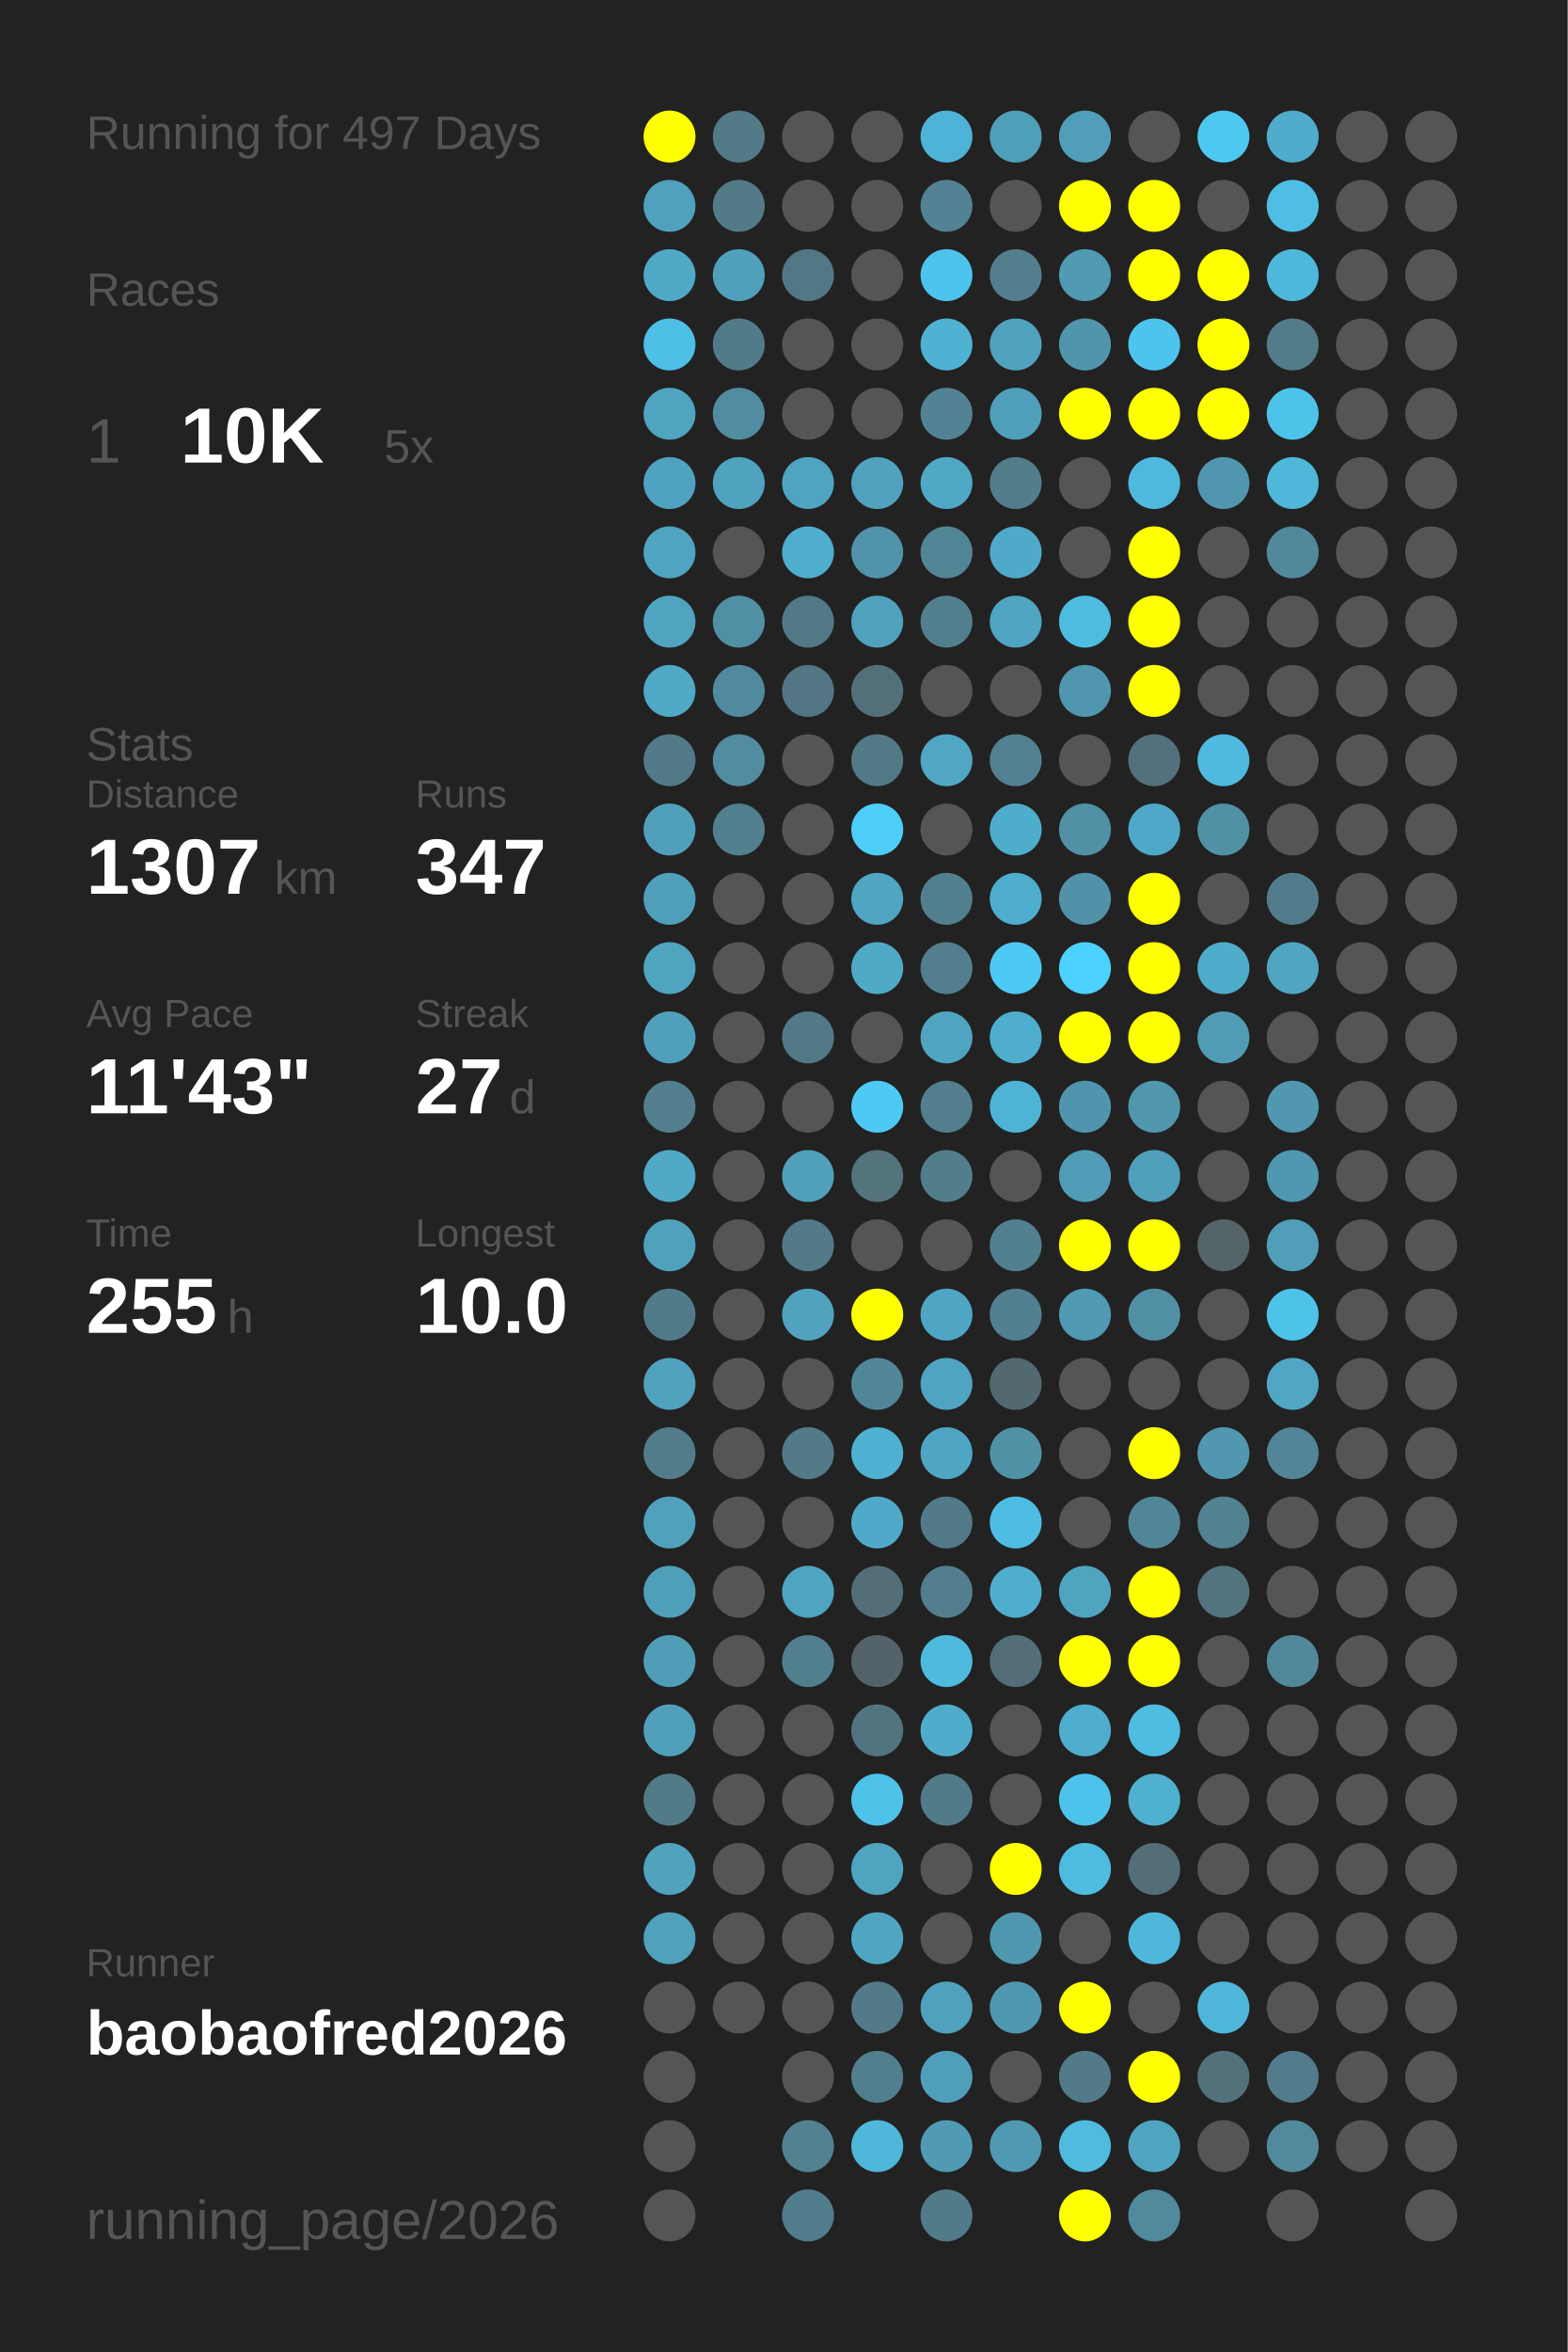
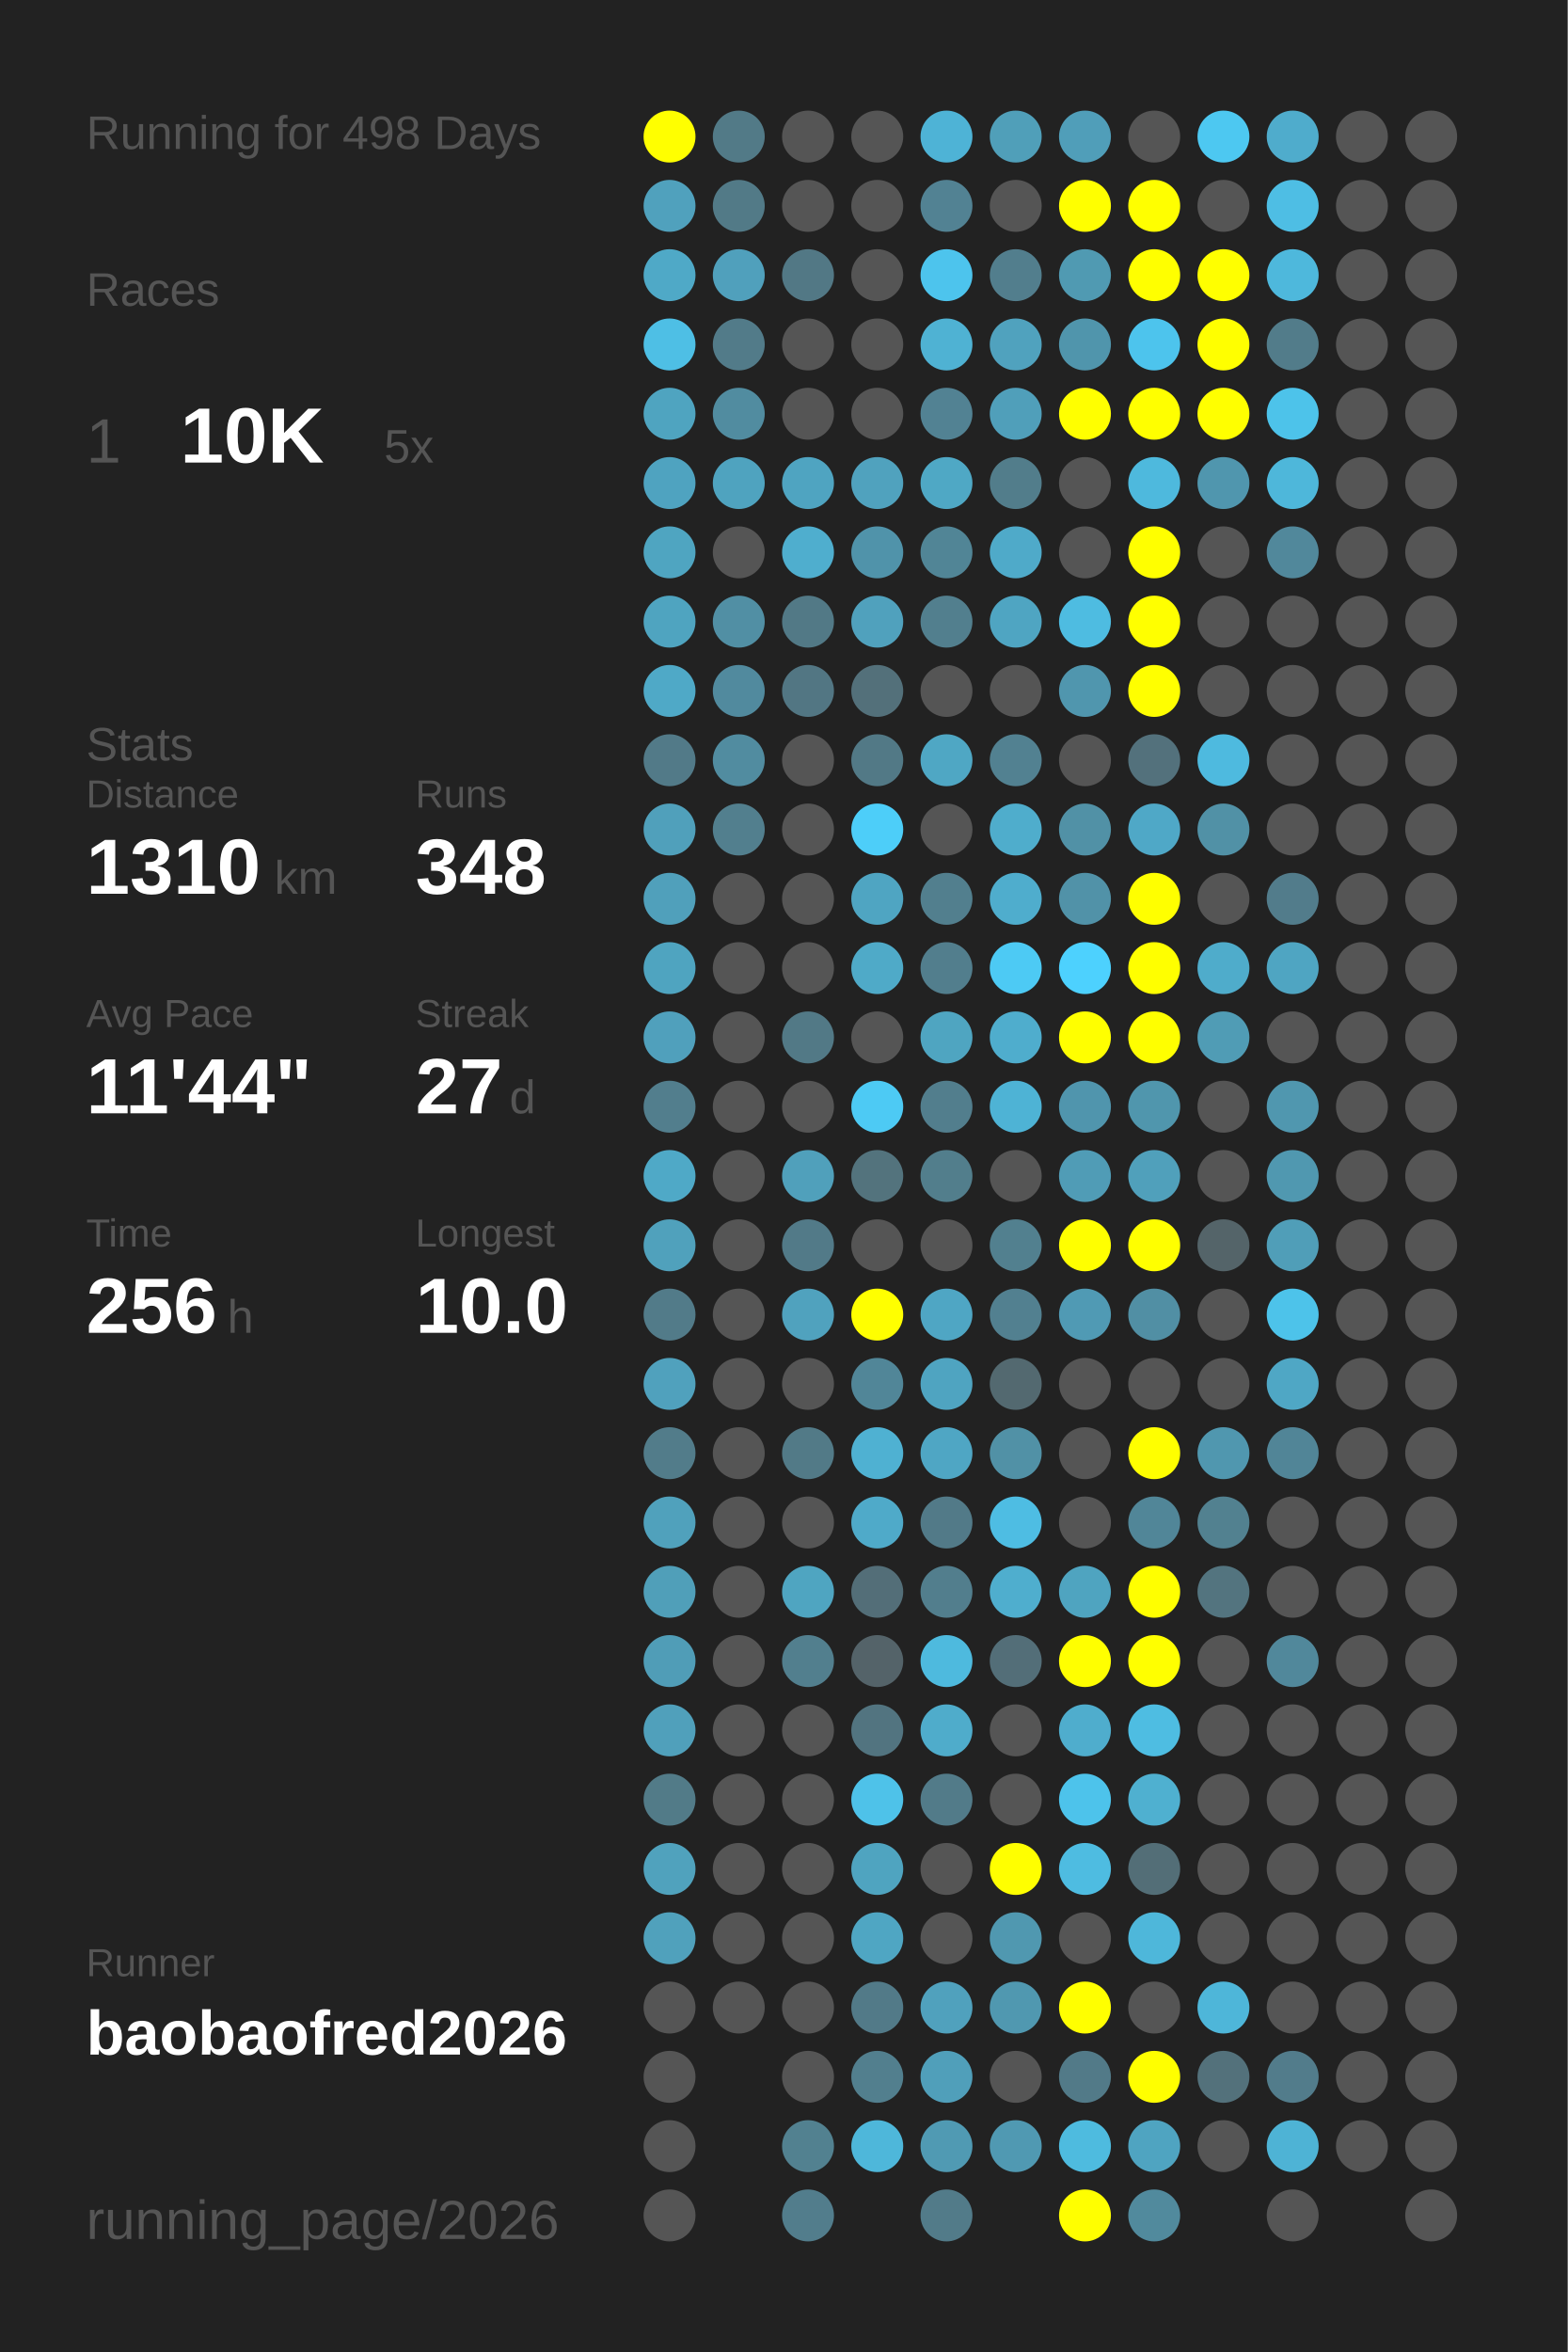
<svg xmlns="http://www.w3.org/2000/svg" baseProfile="full" height="300mm" version="1.1" viewBox="0,0,200,300" width="200mm">
  <defs />
  <rect fill="#222222" height="300" width="200" x="0" y="0" />
-   <text fill="#555555" style="font-size:6px; font-family:Arial;" x="11" y="19">Running for 497 Days</text>
+   <text fill="#555555" style="font-size:6px; font-family:Arial;" x="11" y="19">Running for 498 Days</text>
  <text fill="#555555" style="font-size:6px; font-family:Arial;" x="11" y="39">Races</text>
  <text fill="#555555" style="font-size:8px; font-family:Arial;" x="11" y="59">1</text>
  <text fill="#FFFFFF" style="font-size:10px; font-family:Arial; font-weight:bold;" x="23" y="59">10K</text>
  <text fill="#555555" style="font-size:6px; font-family:Arial;" x="49" y="59">5x</text>
  <text fill="#555555" style="font-size:6px; font-family:Arial;" x="11" y="97">Stats</text>
  <text fill="#555555" style="font-size:5px; font-family:Arial;" x="11" y="103">Distance</text>
-   <text fill="#FFFFFF" style="font-size:10px; font-family:Arial; font-weight:bold;" x="11" y="114">1307</text>
+   <text fill="#FFFFFF" style="font-size:10px; font-family:Arial; font-weight:bold;" x="11" y="114">1310</text>
  <text fill="#555555" style="font-size:6px; font-family:Arial;" x="35" y="114">km</text>
  <text fill="#555555" style="font-size:5px; font-family:Arial;" x="53" y="103">Runs</text>
-   <text fill="#FFFFFF" style="font-size:10px; font-family:Arial; font-weight:bold;" x="53" y="114">347</text>
+   <text fill="#FFFFFF" style="font-size:10px; font-family:Arial; font-weight:bold;" x="53" y="114">348</text>
  <text fill="#555555" style="font-size:5px; font-family:Arial;" x="11" y="131">Avg Pace</text>
-   <text fill="#FFFFFF" style="font-size:10px; font-family:Arial; font-weight:bold;" x="11" y="142">11'43"</text>
+   <text fill="#FFFFFF" style="font-size:10px; font-family:Arial; font-weight:bold;" x="11" y="142">11'44"</text>
  <text fill="#555555" style="font-size:5px; font-family:Arial;" x="53" y="131">Streak</text>
  <text fill="#FFFFFF" style="font-size:10px; font-family:Arial; font-weight:bold;" x="53" y="142">27</text>
  <text fill="#555555" style="font-size:6px; font-family:Arial;" x="65" y="142">d</text>
  <text fill="#555555" style="font-size:5px; font-family:Arial;" x="11" y="159">Time</text>
-   <text fill="#FFFFFF" style="font-size:10px; font-family:Arial; font-weight:bold;" x="11" y="170">255</text>
+   <text fill="#FFFFFF" style="font-size:10px; font-family:Arial; font-weight:bold;" x="11" y="170">256</text>
  <text fill="#555555" style="font-size:6px; font-family:Arial;" x="29" y="170">h</text>
  <text fill="#555555" style="font-size:5px; font-family:Arial;" x="53" y="159">Longest</text>
  <text fill="#FFFFFF" style="font-size:10px; font-family:Arial; font-weight:bold;" x="53" y="170">10.0</text>
  <text fill="#555555" style="font-size:5px; font-family:Arial;" x="11" y="252.065">Runner</text>
  <text fill="#FFFFFF" style="font-size:8px; font-family:Arial; font-weight:bold;" x="11" y="262.065">baobaofred2026</text>
  <text fill="#555555" style="font-size:7px; font-family:Arial;" x="11" y="285.581">running_page/2026</text>
  <circle cx="85.417" cy="17.419" fill="#FFFF00" r="3.312" />
  <circle cx="85.417" cy="26.258" fill="#50a1bd" r="3.312" />
  <circle cx="85.417" cy="35.097" fill="#4fa9c7" r="3.312" />
  <circle cx="85.417" cy="43.935" fill="#4ebfe5" r="3.312" />
  <circle cx="85.417" cy="52.774" fill="#4fa4c0" r="3.312" />
  <circle cx="85.417" cy="61.613" fill="#4fa3c0" r="3.312" />
  <circle cx="85.417" cy="70.452" fill="#4fa5c1" r="3.312" />
  <circle cx="85.417" cy="79.29" fill="#4fa4c0" r="3.312" />
  <circle cx="85.417" cy="88.129" fill="#4fa9c7" r="3.312" />
  <circle cx="85.417" cy="96.968" fill="#527a88" r="3.312" />
  <circle cx="85.417" cy="105.806" fill="#50a0bb" r="3.312" />
  <circle cx="85.417" cy="114.645" fill="#50a0bb" r="3.312" />
  <circle cx="85.417" cy="123.484" fill="#4fa4c0" r="3.312" />
  <circle cx="85.417" cy="132.323" fill="#50a0bc" r="3.312" />
  <circle cx="85.417" cy="141.161" fill="#527e8d" r="3.312" />
  <circle cx="85.417" cy="150" fill="#4fa9c7" r="3.312" />
  <circle cx="85.417" cy="158.839" fill="#50a1bc" r="3.312" />
  <circle cx="85.417" cy="167.677" fill="#527b89" r="3.312" />
  <circle cx="85.417" cy="176.516" fill="#50a1bd" r="3.312" />
  <circle cx="85.417" cy="185.355" fill="#527c8a" r="3.312" />
  <circle cx="85.417" cy="194.194" fill="#50a1bc" r="3.312" />
  <circle cx="85.417" cy="203.032" fill="#509fb9" r="3.312" />
  <circle cx="85.417" cy="211.871" fill="#509db7" r="3.312" />
  <circle cx="85.417" cy="220.71" fill="#50a0bb" r="3.312" />
  <circle cx="85.417" cy="229.548" fill="#527b88" r="3.312" />
  <circle cx="85.417" cy="238.387" fill="#50a2bd" r="3.312" />
  <circle cx="85.417" cy="247.226" fill="#50a1bc" r="3.312" />
  <circle cx="85.417" cy="256.065" fill="#555555" r="3.312" />
  <circle cx="85.417" cy="264.903" fill="#555555" r="3.312" />
  <circle cx="85.417" cy="273.742" fill="#555555" r="3.312" />
  <circle cx="85.417" cy="282.581" fill="#555555" r="3.312" />
  <circle cx="94.25" cy="17.419" fill="#527a87" r="3.312" />
  <circle cx="94.25" cy="26.258" fill="#527a87" r="3.312" />
  <circle cx="94.25" cy="35.097" fill="#50a0bc" r="3.312" />
  <circle cx="94.25" cy="43.935" fill="#527b89" r="3.312" />
  <circle cx="94.25" cy="52.774" fill="#518ca0" r="3.312" />
  <circle cx="94.25" cy="61.613" fill="#4fa3bf" r="3.312" />
  <circle cx="94.25" cy="70.452" fill="#555555" r="3.312" />
  <circle cx="94.25" cy="79.29" fill="#518fa4" r="3.312" />
  <circle cx="94.25" cy="88.129" fill="#518a9e" r="3.312" />
  <circle cx="94.25" cy="96.968" fill="#518ca0" r="3.312" />
  <circle cx="94.25" cy="105.806" fill="#527f8e" r="3.312" />
  <circle cx="94.25" cy="114.645" fill="#555555" r="3.312" />
  <circle cx="94.25" cy="123.484" fill="#555555" r="3.312" />
  <circle cx="94.25" cy="132.323" fill="#555555" r="3.312" />
  <circle cx="94.25" cy="141.161" fill="#555555" r="3.312" />
  <circle cx="94.25" cy="150" fill="#555555" r="3.312" />
  <circle cx="94.25" cy="158.839" fill="#555555" r="3.312" />
  <circle cx="94.25" cy="167.677" fill="#555555" r="3.312" />
  <circle cx="94.25" cy="176.516" fill="#555555" r="3.312" />
  <circle cx="94.25" cy="185.355" fill="#555555" r="3.312" />
  <circle cx="94.25" cy="194.194" fill="#555555" r="3.312" />
  <circle cx="94.25" cy="203.032" fill="#555555" r="3.312" />
  <circle cx="94.25" cy="211.871" fill="#555555" r="3.312" />
  <circle cx="94.25" cy="220.71" fill="#555555" r="3.312" />
  <circle cx="94.25" cy="229.548" fill="#555555" r="3.312" />
  <circle cx="94.25" cy="238.387" fill="#555555" r="3.312" />
  <circle cx="94.25" cy="247.226" fill="#555555" r="3.312" />
  <circle cx="94.25" cy="256.065" fill="#555555" r="3.312" />
  <circle cx="103.083" cy="17.419" fill="#555555" r="3.312" />
  <circle cx="103.083" cy="26.258" fill="#555555" r="3.312" />
  <circle cx="103.083" cy="35.097" fill="#527885" r="3.312" />
  <circle cx="103.083" cy="43.935" fill="#555555" r="3.312" />
  <circle cx="103.083" cy="52.774" fill="#555555" r="3.312" />
  <circle cx="103.083" cy="61.613" fill="#4fa4c1" r="3.312" />
  <circle cx="103.083" cy="70.452" fill="#4faece" r="3.312" />
  <circle cx="103.083" cy="79.29" fill="#527986" r="3.312" />
  <circle cx="103.083" cy="88.129" fill="#527683" r="3.312" />
  <circle cx="103.083" cy="96.968" fill="#555555" r="3.312" />
  <circle cx="103.083" cy="105.806" fill="#555555" r="3.312" />
  <circle cx="103.083" cy="114.645" fill="#555555" r="3.312" />
  <circle cx="103.083" cy="123.484" fill="#555555" r="3.312" />
  <circle cx="103.083" cy="132.323" fill="#527986" r="3.312" />
  <circle cx="103.083" cy="141.161" fill="#555555" r="3.312" />
  <circle cx="103.083" cy="150" fill="#50a0bb" r="3.312" />
  <circle cx="103.083" cy="158.839" fill="#527a88" r="3.312" />
  <circle cx="103.083" cy="167.677" fill="#50a2be" r="3.312" />
  <circle cx="103.083" cy="176.516" fill="#555555" r="3.312" />
  <circle cx="103.083" cy="185.355" fill="#527a87" r="3.312" />
  <circle cx="103.083" cy="194.194" fill="#555555" r="3.312" />
  <circle cx="103.083" cy="203.032" fill="#4fa5c1" r="3.312" />
  <circle cx="103.083" cy="211.871" fill="#527f8e" r="3.312" />
  <circle cx="103.083" cy="220.71" fill="#555555" r="3.312" />
  <circle cx="103.083" cy="229.548" fill="#555555" r="3.312" />
  <circle cx="103.083" cy="238.387" fill="#555555" r="3.312" />
  <circle cx="103.083" cy="247.226" fill="#555555" r="3.312" />
  <circle cx="103.083" cy="256.065" fill="#555555" r="3.312" />
  <circle cx="103.083" cy="264.903" fill="#555555" r="3.312" />
  <circle cx="103.083" cy="273.742" fill="#528190" r="3.312" />
  <circle cx="103.083" cy="282.581" fill="#527d8c" r="3.312" />
  <circle cx="111.917" cy="17.419" fill="#555555" r="3.312" />
  <circle cx="111.917" cy="26.258" fill="#555555" r="3.312" />
  <circle cx="111.917" cy="35.097" fill="#555555" r="3.312" />
  <circle cx="111.917" cy="43.935" fill="#555555" r="3.312" />
  <circle cx="111.917" cy="52.774" fill="#555555" r="3.312" />
  <circle cx="111.917" cy="61.613" fill="#50a2be" r="3.312" />
  <circle cx="111.917" cy="70.452" fill="#5093aa" r="3.312" />
  <circle cx="111.917" cy="79.29" fill="#50a1bd" r="3.312" />
  <circle cx="111.917" cy="88.129" fill="#53707a" r="3.312" />
  <circle cx="111.917" cy="96.968" fill="#527986" r="3.312" />
  <circle cx="111.917" cy="105.806" fill="#4dcef9" r="3.312" />
  <circle cx="111.917" cy="114.645" fill="#4fa5c2" r="3.312" />
  <circle cx="111.917" cy="123.484" fill="#4faac8" r="3.312" />
  <circle cx="111.917" cy="132.323" fill="#555555" r="3.312" />
  <circle cx="111.917" cy="141.161" fill="#4dcaf4" r="3.312" />
  <circle cx="111.917" cy="150" fill="#53737d" r="3.312" />
  <circle cx="111.917" cy="158.839" fill="#555555" r="3.312" />
  <circle cx="111.917" cy="167.677" fill="#FFFF00" r="3.312" />
  <circle cx="111.917" cy="176.516" fill="#518698" r="3.312" />
  <circle cx="111.917" cy="185.355" fill="#4fb1d2" r="3.312" />
  <circle cx="111.917" cy="194.194" fill="#4faac9" r="3.312" />
  <circle cx="111.917" cy="203.032" fill="#536e78" r="3.312" />
  <circle cx="111.917" cy="211.871" fill="#546369" r="3.312" />
  <circle cx="111.917" cy="220.71" fill="#527480" r="3.312" />
  <circle cx="111.917" cy="229.548" fill="#4ec2e9" r="3.312" />
  <circle cx="111.917" cy="238.387" fill="#4fa4c0" r="3.312" />
  <circle cx="111.917" cy="247.226" fill="#4fa6c3" r="3.312" />
  <circle cx="111.917" cy="256.065" fill="#527a88" r="3.312" />
  <circle cx="111.917" cy="264.903" fill="#527f8e" r="3.312" />
  <circle cx="111.917" cy="273.742" fill="#4eb7da" r="3.312" />
  <circle cx="120.75" cy="17.419" fill="#4eb3d6" r="3.312" />
  <circle cx="120.75" cy="26.258" fill="#528293" r="3.312" />
  <circle cx="120.75" cy="35.097" fill="#4dc4ed" r="3.312" />
  <circle cx="120.75" cy="43.935" fill="#4fb2d3" r="3.312" />
  <circle cx="120.75" cy="52.774" fill="#528293" r="3.312" />
  <circle cx="120.75" cy="61.613" fill="#4fa8c5" r="3.312" />
  <circle cx="120.75" cy="70.452" fill="#518596" r="3.312" />
  <circle cx="120.75" cy="79.29" fill="#527f8e" r="3.312" />
  <circle cx="120.75" cy="88.129" fill="#555555" r="3.312" />
  <circle cx="120.75" cy="96.968" fill="#4fa7c4" r="3.312" />
  <circle cx="120.75" cy="105.806" fill="#555555" r="3.312" />
  <circle cx="120.75" cy="114.645" fill="#527f8e" r="3.312" />
  <circle cx="120.75" cy="123.484" fill="#527e8d" r="3.312" />
  <circle cx="120.75" cy="132.323" fill="#4fa5c1" r="3.312" />
  <circle cx="120.75" cy="141.161" fill="#527e8d" r="3.312" />
  <circle cx="120.75" cy="150" fill="#527e8c" r="3.312" />
  <circle cx="120.75" cy="158.839" fill="#555555" r="3.312" />
  <circle cx="120.75" cy="167.677" fill="#4fa6c4" r="3.312" />
  <circle cx="120.75" cy="176.516" fill="#4fa4c1" r="3.312" />
  <circle cx="120.75" cy="185.355" fill="#4fa6c4" r="3.312" />
  <circle cx="120.75" cy="194.194" fill="#527a88" r="3.312" />
  <circle cx="120.75" cy="203.032" fill="#527e8d" r="3.312" />
  <circle cx="120.75" cy="211.871" fill="#4ebade" r="3.312" />
  <circle cx="120.75" cy="220.71" fill="#4faccb" r="3.312" />
  <circle cx="120.75" cy="229.548" fill="#527b89" r="3.312" />
  <circle cx="120.75" cy="238.387" fill="#555555" r="3.312" />
  <circle cx="120.75" cy="247.226" fill="#555555" r="3.312" />
  <circle cx="120.75" cy="256.065" fill="#50a1bd" r="3.312" />
  <circle cx="120.75" cy="264.903" fill="#509fba" r="3.312" />
  <circle cx="120.75" cy="273.742" fill="#509ab3" r="3.312" />
  <circle cx="120.75" cy="282.581" fill="#527b89" r="3.312" />
  <circle cx="129.583" cy="17.419" fill="#509fb9" r="3.312" />
  <circle cx="129.583" cy="26.258" fill="#555555" r="3.312" />
  <circle cx="129.583" cy="35.097" fill="#527e8d" r="3.312" />
  <circle cx="129.583" cy="43.935" fill="#50a2be" r="3.312" />
  <circle cx="129.583" cy="52.774" fill="#509fba" r="3.312" />
  <circle cx="129.583" cy="61.613" fill="#527d8b" r="3.312" />
  <circle cx="129.583" cy="70.452" fill="#4faac9" r="3.312" />
  <circle cx="129.583" cy="79.29" fill="#4fa5c2" r="3.312" />
  <circle cx="129.583" cy="88.129" fill="#555555" r="3.312" />
  <circle cx="129.583" cy="96.968" fill="#528191" r="3.312" />
  <circle cx="129.583" cy="105.806" fill="#4fadcc" r="3.312" />
  <circle cx="129.583" cy="114.645" fill="#4fadcd" r="3.312" />
  <circle cx="129.583" cy="123.484" fill="#4dcaf4" r="3.312" />
  <circle cx="129.583" cy="132.323" fill="#4fadcd" r="3.312" />
  <circle cx="129.583" cy="141.161" fill="#4eb3d5" r="3.312" />
  <circle cx="129.583" cy="150" fill="#555555" r="3.312" />
  <circle cx="129.583" cy="158.839" fill="#52808f" r="3.312" />
  <circle cx="129.583" cy="167.677" fill="#528090" r="3.312" />
  <circle cx="129.583" cy="176.516" fill="#536970" r="3.312" />
  <circle cx="129.583" cy="185.355" fill="#5191a6" r="3.312" />
  <circle cx="129.583" cy="194.194" fill="#4ebde3" r="3.312" />
  <circle cx="129.583" cy="203.032" fill="#4faece" r="3.312" />
  <circle cx="129.583" cy="211.871" fill="#536e78" r="3.312" />
  <circle cx="129.583" cy="220.71" fill="#555555" r="3.312" />
  <circle cx="129.583" cy="229.548" fill="#555555" r="3.312" />
  <circle cx="129.583" cy="238.387" fill="#FFFF00" r="3.312" />
  <circle cx="129.583" cy="247.226" fill="#5098b0" r="3.312" />
  <circle cx="129.583" cy="256.065" fill="#5098b0" r="3.312" />
  <circle cx="129.583" cy="264.903" fill="#555555" r="3.312" />
  <circle cx="129.583" cy="273.742" fill="#5099b2" r="3.312" />
  <circle cx="138.417" cy="17.419" fill="#509eb9" r="3.312" />
  <circle cx="138.417" cy="26.258" fill="#FFFF00" r="3.312" />
  <circle cx="138.417" cy="35.097" fill="#509ab2" r="3.312" />
  <circle cx="138.417" cy="43.935" fill="#5095ac" r="3.312" />
  <circle cx="138.417" cy="52.774" fill="#FFFF00" r="3.312" />
  <circle cx="138.417" cy="61.613" fill="#555555" r="3.312" />
  <circle cx="138.417" cy="70.452" fill="#555555" r="3.312" />
  <circle cx="138.417" cy="79.29" fill="#4ebce1" r="3.312" />
  <circle cx="138.417" cy="88.129" fill="#5096ae" r="3.312" />
  <circle cx="138.417" cy="96.968" fill="#555555" r="3.312" />
  <circle cx="138.417" cy="105.806" fill="#5191a6" r="3.312" />
  <circle cx="138.417" cy="114.645" fill="#5192a8" r="3.312" />
  <circle cx="138.417" cy="123.484" fill="#4dd1fe" r="3.312" />
  <circle cx="138.417" cy="132.323" fill="#FFFF00" r="3.312" />
  <circle cx="138.417" cy="141.161" fill="#5095ad" r="3.312" />
  <circle cx="138.417" cy="150" fill="#509cb6" r="3.312" />
  <circle cx="138.417" cy="158.839" fill="#FFFF00" r="3.312" />
  <circle cx="138.417" cy="167.677" fill="#509ab4" r="3.312" />
  <circle cx="138.417" cy="176.516" fill="#555555" r="3.312" />
  <circle cx="138.417" cy="185.355" fill="#555555" r="3.312" />
  <circle cx="138.417" cy="194.194" fill="#555555" r="3.312" />
  <circle cx="138.417" cy="203.032" fill="#4fa4c0" r="3.312" />
  <circle cx="138.417" cy="211.871" fill="#FFFF00" r="3.312" />
  <circle cx="138.417" cy="220.71" fill="#4fadcd" r="3.312" />
  <circle cx="138.417" cy="229.548" fill="#4dc3eb" r="3.312" />
  <circle cx="138.417" cy="238.387" fill="#4ebce1" r="3.312" />
  <circle cx="138.417" cy="247.226" fill="#555555" r="3.312" />
  <circle cx="138.417" cy="256.065" fill="#FFFF00" r="3.312" />
  <circle cx="138.417" cy="264.903" fill="#527a88" r="3.312" />
  <circle cx="138.417" cy="273.742" fill="#4ebbdf" r="3.312" />
  <circle cx="138.417" cy="282.581" fill="#FFFF00" r="3.312" />
  <circle cx="147.25" cy="17.419" fill="#555555" r="3.312" />
  <circle cx="147.25" cy="26.258" fill="#FFFF00" r="3.312" />
  <circle cx="147.25" cy="35.097" fill="#FFFF00" r="3.312" />
  <circle cx="147.25" cy="43.935" fill="#4dc4ed" r="3.312" />
  <circle cx="147.25" cy="52.774" fill="#FFFF00" r="3.312" />
  <circle cx="147.25" cy="61.613" fill="#4eb9dd" r="3.312" />
  <circle cx="147.25" cy="70.452" fill="#FFFF00" r="3.312" />
  <circle cx="147.25" cy="79.29" fill="#FFFF00" r="3.312" />
  <circle cx="147.25" cy="88.129" fill="#FFFF00" r="3.312" />
  <circle cx="147.25" cy="96.968" fill="#53717c" r="3.312" />
  <circle cx="147.25" cy="105.806" fill="#4fa8c7" r="3.312" />
  <circle cx="147.25" cy="114.645" fill="#FFFF00" r="3.312" />
  <circle cx="147.25" cy="123.484" fill="#FFFF00" r="3.312" />
  <circle cx="147.25" cy="132.323" fill="#FFFF00" r="3.312" />
  <circle cx="147.25" cy="141.161" fill="#5096ad" r="3.312" />
  <circle cx="147.25" cy="150" fill="#50a0bb" r="3.312" />
  <circle cx="147.25" cy="158.839" fill="#FFFF00" r="3.312" />
  <circle cx="147.25" cy="167.677" fill="#518fa4" r="3.312" />
  <circle cx="147.25" cy="176.516" fill="#555555" r="3.312" />
  <circle cx="147.25" cy="185.355" fill="#FFFF00" r="3.312" />
  <circle cx="147.25" cy="194.194" fill="#518698" r="3.312" />
  <circle cx="147.25" cy="203.032" fill="#FFFF00" r="3.312" />
  <circle cx="147.25" cy="211.871" fill="#FFFF00" r="3.312" />
  <circle cx="147.25" cy="220.71" fill="#4ebde2" r="3.312" />
  <circle cx="147.25" cy="229.548" fill="#4fb0d0" r="3.312" />
  <circle cx="147.25" cy="238.387" fill="#536e77" r="3.312" />
  <circle cx="147.25" cy="247.226" fill="#4eb7da" r="3.312" />
  <circle cx="147.25" cy="256.065" fill="#555555" r="3.312" />
  <circle cx="147.25" cy="264.903" fill="#FFFF00" r="3.312" />
  <circle cx="147.25" cy="273.742" fill="#4fa4c1" r="3.312" />
  <circle cx="147.25" cy="282.581" fill="#518a9d" r="3.312" />
  <circle cx="156.083" cy="17.419" fill="#4dc8f1" r="3.312" />
  <circle cx="156.083" cy="26.258" fill="#555555" r="3.312" />
  <circle cx="156.083" cy="35.097" fill="#FFFF00" r="3.312" />
  <circle cx="156.083" cy="43.935" fill="#FFFF00" r="3.312" />
  <circle cx="156.083" cy="52.774" fill="#FFFF00" r="3.312" />
  <circle cx="156.083" cy="61.613" fill="#5096ae" r="3.312" />
  <circle cx="156.083" cy="70.452" fill="#555555" r="3.312" />
  <circle cx="156.083" cy="79.29" fill="#555555" r="3.312" />
  <circle cx="156.083" cy="88.129" fill="#555555" r="3.312" />
  <circle cx="156.083" cy="96.968" fill="#4ebadf" r="3.312" />
  <circle cx="156.083" cy="105.806" fill="#5191a6" r="3.312" />
  <circle cx="156.083" cy="114.645" fill="#555555" r="3.312" />
  <circle cx="156.083" cy="123.484" fill="#4faccb" r="3.312" />
  <circle cx="156.083" cy="132.323" fill="#509cb5" r="3.312" />
  <circle cx="156.083" cy="141.161" fill="#555555" r="3.312" />
  <circle cx="156.083" cy="150" fill="#555555" r="3.312" />
  <circle cx="156.083" cy="158.839" fill="#546469" r="3.312" />
  <circle cx="156.083" cy="167.677" fill="#555555" r="3.312" />
  <circle cx="156.083" cy="176.516" fill="#555555" r="3.312" />
  <circle cx="156.083" cy="185.355" fill="#5097af" r="3.312" />
  <circle cx="156.083" cy="194.194" fill="#528190" r="3.312" />
  <circle cx="156.083" cy="203.032" fill="#53747f" r="3.312" />
  <circle cx="156.083" cy="211.871" fill="#555555" r="3.312" />
  <circle cx="156.083" cy="220.71" fill="#555555" r="3.312" />
  <circle cx="156.083" cy="229.548" fill="#555555" r="3.312" />
  <circle cx="156.083" cy="238.387" fill="#555555" r="3.312" />
  <circle cx="156.083" cy="247.226" fill="#555555" r="3.312" />
  <circle cx="156.083" cy="256.065" fill="#4eb6d9" r="3.312" />
  <circle cx="156.083" cy="264.903" fill="#53717b" r="3.312" />
  <circle cx="156.083" cy="273.742" fill="#555555" r="3.312" />
  <circle cx="164.917" cy="17.419" fill="#4faccc" r="3.312" />
  <circle cx="164.917" cy="26.258" fill="#4ebee4" r="3.312" />
  <circle cx="164.917" cy="35.097" fill="#4eb8dc" r="3.312" />
  <circle cx="164.917" cy="43.935" fill="#527c8a" r="3.312" />
  <circle cx="164.917" cy="52.774" fill="#4dc3ea" r="3.312" />
  <circle cx="164.917" cy="61.613" fill="#4eb7da" r="3.312" />
  <circle cx="164.917" cy="70.452" fill="#51889b" r="3.312" />
  <circle cx="164.917" cy="79.29" fill="#555555" r="3.312" />
  <circle cx="164.917" cy="88.129" fill="#555555" r="3.312" />
  <circle cx="164.917" cy="96.968" fill="#555555" r="3.312" />
  <circle cx="164.917" cy="105.806" fill="#555555" r="3.312" />
  <circle cx="164.917" cy="114.645" fill="#527c8b" r="3.312" />
  <circle cx="164.917" cy="123.484" fill="#4fa5c2" r="3.312" />
  <circle cx="164.917" cy="132.323" fill="#555555" r="3.312" />
  <circle cx="164.917" cy="141.161" fill="#5097af" r="3.312" />
  <circle cx="164.917" cy="150" fill="#5098b0" r="3.312" />
  <circle cx="164.917" cy="158.839" fill="#509eb8" r="3.312" />
  <circle cx="164.917" cy="167.677" fill="#4dc3ea" r="3.312" />
  <circle cx="164.917" cy="176.516" fill="#4fa7c5" r="3.312" />
  <circle cx="164.917" cy="185.355" fill="#518597" r="3.312" />
  <circle cx="164.917" cy="194.194" fill="#555555" r="3.312" />
  <circle cx="164.917" cy="203.032" fill="#555555" r="3.312" />
  <circle cx="164.917" cy="211.871" fill="#51889b" r="3.312" />
  <circle cx="164.917" cy="220.71" fill="#555555" r="3.312" />
  <circle cx="164.917" cy="229.548" fill="#555555" r="3.312" />
  <circle cx="164.917" cy="238.387" fill="#555555" r="3.312" />
  <circle cx="164.917" cy="247.226" fill="#555555" r="3.312" />
  <circle cx="164.917" cy="256.065" fill="#555555" r="3.312" />
  <circle cx="164.917" cy="264.903" fill="#527c8b" r="3.312" />
-   <circle cx="164.917" cy="273.742" fill="#518a9d" r="3.312" />
+   <circle cx="164.917" cy="273.742" fill="#4eb3d5" r="3.312" />
  <circle cx="164.917" cy="282.581" fill="#555555" r="3.312" />
  <circle cx="173.75" cy="17.419" fill="#555555" r="3.312" />
  <circle cx="173.75" cy="26.258" fill="#555555" r="3.312" />
  <circle cx="173.75" cy="35.097" fill="#555555" r="3.312" />
  <circle cx="173.75" cy="43.935" fill="#555555" r="3.312" />
  <circle cx="173.75" cy="52.774" fill="#555555" r="3.312" />
  <circle cx="173.75" cy="61.613" fill="#555555" r="3.312" />
  <circle cx="173.75" cy="70.452" fill="#555555" r="3.312" />
  <circle cx="173.75" cy="79.29" fill="#555555" r="3.312" />
  <circle cx="173.75" cy="88.129" fill="#555555" r="3.312" />
  <circle cx="173.75" cy="96.968" fill="#555555" r="3.312" />
  <circle cx="173.75" cy="105.806" fill="#555555" r="3.312" />
  <circle cx="173.75" cy="114.645" fill="#555555" r="3.312" />
  <circle cx="173.75" cy="123.484" fill="#555555" r="3.312" />
  <circle cx="173.75" cy="132.323" fill="#555555" r="3.312" />
  <circle cx="173.75" cy="141.161" fill="#555555" r="3.312" />
  <circle cx="173.75" cy="150" fill="#555555" r="3.312" />
  <circle cx="173.75" cy="158.839" fill="#555555" r="3.312" />
  <circle cx="173.75" cy="167.677" fill="#555555" r="3.312" />
  <circle cx="173.75" cy="176.516" fill="#555555" r="3.312" />
  <circle cx="173.75" cy="185.355" fill="#555555" r="3.312" />
  <circle cx="173.75" cy="194.194" fill="#555555" r="3.312" />
  <circle cx="173.75" cy="203.032" fill="#555555" r="3.312" />
  <circle cx="173.75" cy="211.871" fill="#555555" r="3.312" />
  <circle cx="173.75" cy="220.71" fill="#555555" r="3.312" />
  <circle cx="173.75" cy="229.548" fill="#555555" r="3.312" />
  <circle cx="173.75" cy="238.387" fill="#555555" r="3.312" />
  <circle cx="173.75" cy="247.226" fill="#555555" r="3.312" />
  <circle cx="173.75" cy="256.065" fill="#555555" r="3.312" />
  <circle cx="173.75" cy="264.903" fill="#555555" r="3.312" />
  <circle cx="173.75" cy="273.742" fill="#555555" r="3.312" />
  <circle cx="182.583" cy="17.419" fill="#555555" r="3.312" />
  <circle cx="182.583" cy="26.258" fill="#555555" r="3.312" />
  <circle cx="182.583" cy="35.097" fill="#555555" r="3.312" />
  <circle cx="182.583" cy="43.935" fill="#555555" r="3.312" />
  <circle cx="182.583" cy="52.774" fill="#555555" r="3.312" />
  <circle cx="182.583" cy="61.613" fill="#555555" r="3.312" />
  <circle cx="182.583" cy="70.452" fill="#555555" r="3.312" />
  <circle cx="182.583" cy="79.29" fill="#555555" r="3.312" />
  <circle cx="182.583" cy="88.129" fill="#555555" r="3.312" />
  <circle cx="182.583" cy="96.968" fill="#555555" r="3.312" />
  <circle cx="182.583" cy="105.806" fill="#555555" r="3.312" />
  <circle cx="182.583" cy="114.645" fill="#555555" r="3.312" />
  <circle cx="182.583" cy="123.484" fill="#555555" r="3.312" />
  <circle cx="182.583" cy="132.323" fill="#555555" r="3.312" />
  <circle cx="182.583" cy="141.161" fill="#555555" r="3.312" />
  <circle cx="182.583" cy="150" fill="#555555" r="3.312" />
  <circle cx="182.583" cy="158.839" fill="#555555" r="3.312" />
  <circle cx="182.583" cy="167.677" fill="#555555" r="3.312" />
  <circle cx="182.583" cy="176.516" fill="#555555" r="3.312" />
  <circle cx="182.583" cy="185.355" fill="#555555" r="3.312" />
  <circle cx="182.583" cy="194.194" fill="#555555" r="3.312" />
  <circle cx="182.583" cy="203.032" fill="#555555" r="3.312" />
  <circle cx="182.583" cy="211.871" fill="#555555" r="3.312" />
  <circle cx="182.583" cy="220.71" fill="#555555" r="3.312" />
  <circle cx="182.583" cy="229.548" fill="#555555" r="3.312" />
  <circle cx="182.583" cy="238.387" fill="#555555" r="3.312" />
  <circle cx="182.583" cy="247.226" fill="#555555" r="3.312" />
  <circle cx="182.583" cy="256.065" fill="#555555" r="3.312" />
  <circle cx="182.583" cy="264.903" fill="#555555" r="3.312" />
  <circle cx="182.583" cy="273.742" fill="#555555" r="3.312" />
  <circle cx="182.583" cy="282.581" fill="#555555" r="3.312" />
</svg>
